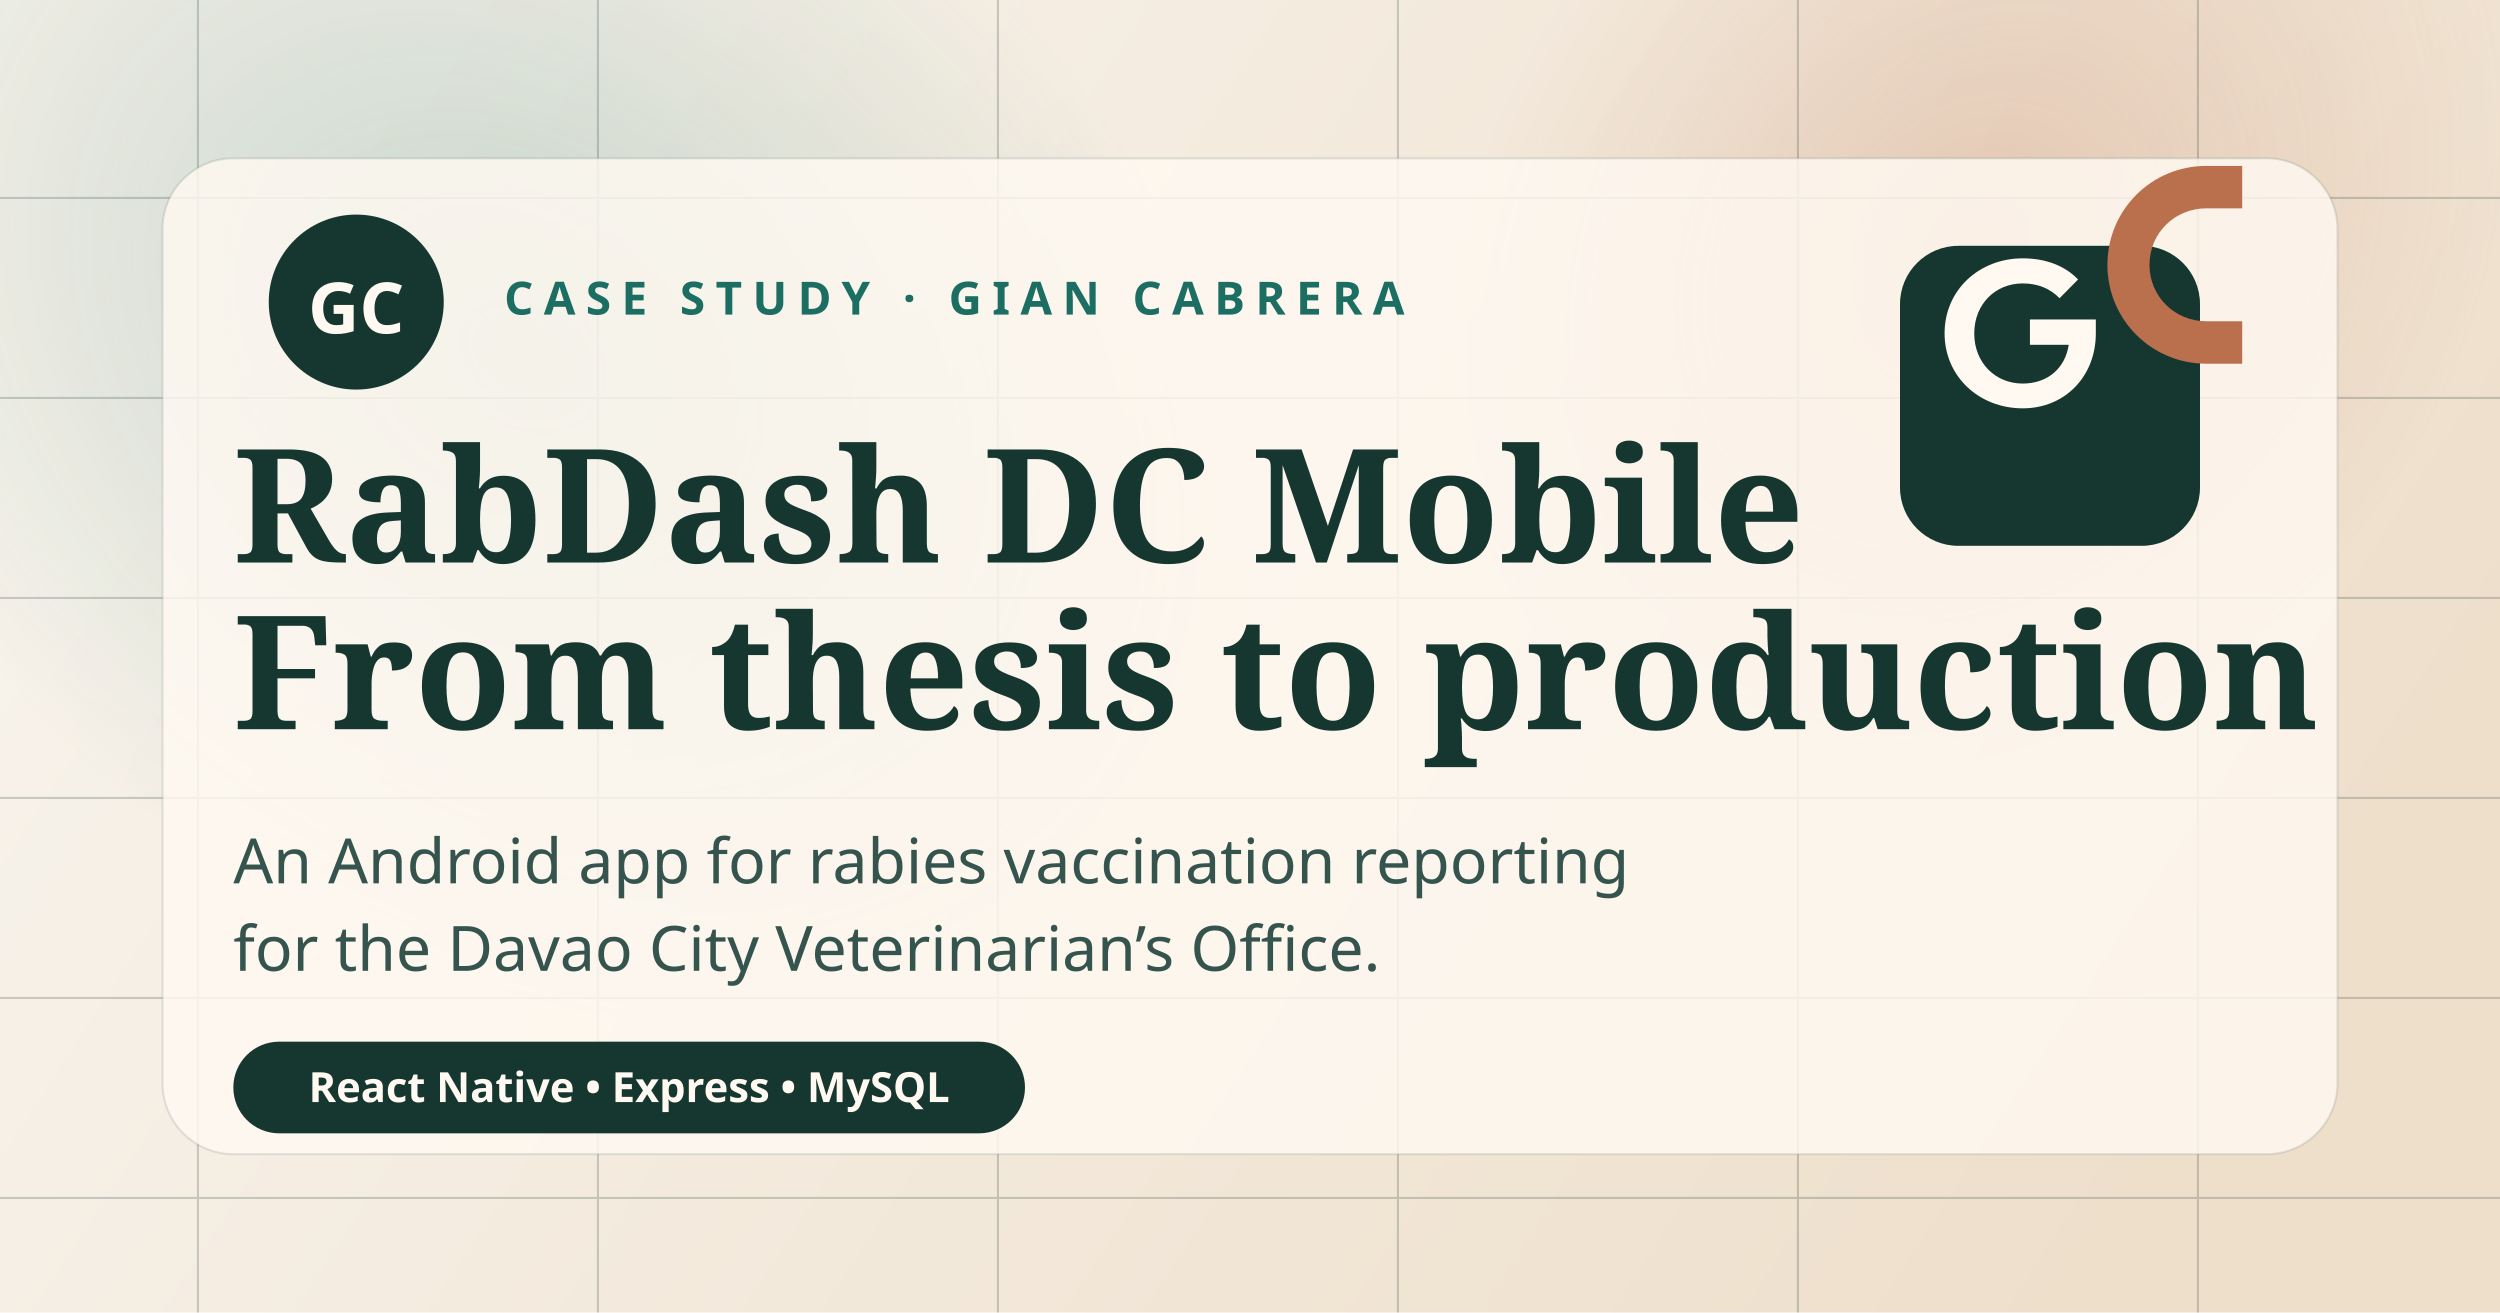
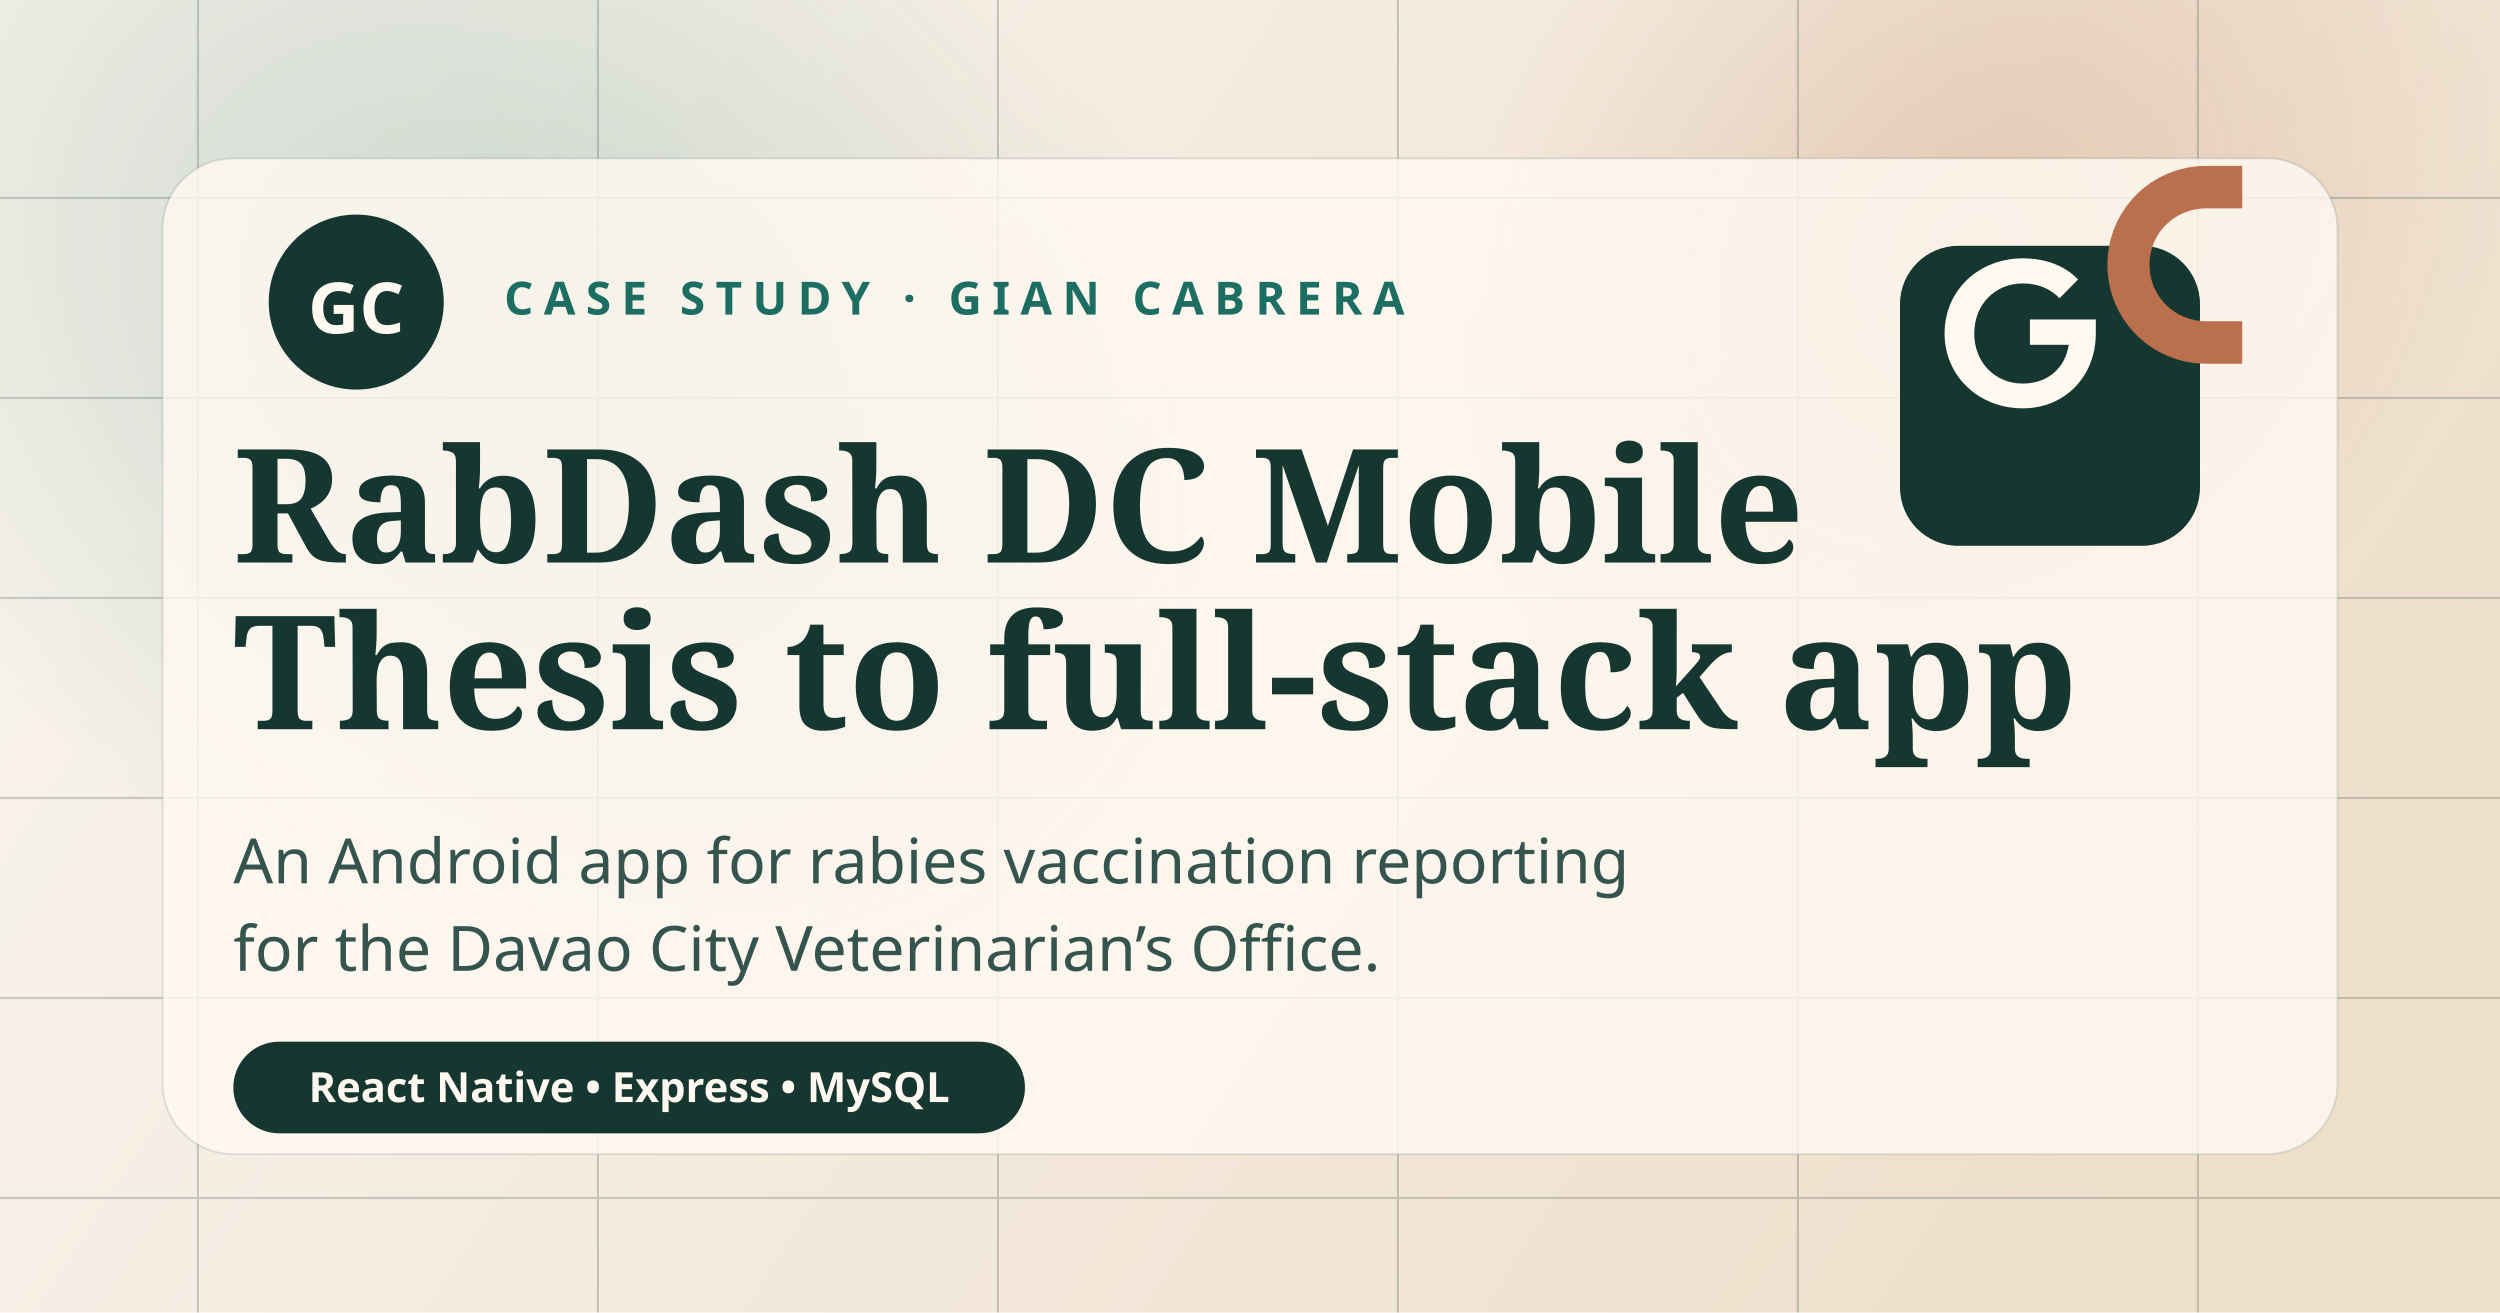
<svg xmlns="http://www.w3.org/2000/svg" viewBox="0 0 1200 630" role="img" aria-labelledby="og-title og-desc">
  <defs>
    <linearGradient id="bg" x1="180" x2="1020" y1="40" y2="590" gradientUnits="userSpaceOnUse">
      <stop stop-color="#F7F2EA" />
      <stop offset="1" stop-color="#EEDFCB" />
    </linearGradient>
    <radialGradient id="glowA" cx="0" cy="0" r="1" gradientTransform="translate(250 170) rotate(36.13) scale(385 284)" gradientUnits="userSpaceOnUse">
      <stop stop-color="#1B6E61" stop-opacity=".22" />
      <stop offset="1" stop-color="#1B6E61" stop-opacity="0" />
    </radialGradient>
    <radialGradient id="glowB" cx="0" cy="0" r="1" gradientTransform="translate(948 118) rotate(130.179) scale(284 231)" gradientUnits="userSpaceOnUse">
      <stop stop-color="#BA6F4D" stop-opacity=".25" />
      <stop offset="1" stop-color="#BA6F4D" stop-opacity="0" />
    </radialGradient>
  </defs>
  <rect width="1200" height="630" fill="url(#bg)" />
  <rect width="1200" height="630" fill="url(#glowA)" />
  <rect width="1200" height="630" fill="url(#glowB)" />
  <g opacity=".22">
    <path d="M0 95H1200" stroke="#163730" />
    <path d="M0 191H1200" stroke="#163730" />
    <path d="M0 287H1200" stroke="#163730" />
    <path d="M0 383H1200" stroke="#163730" />
    <path d="M0 479H1200" stroke="#163730" />
    <path d="M0 575H1200" stroke="#163730" />
    <path d="M95 0V630" stroke="#163730" />
    <path d="M287 0V630" stroke="#163730" />
    <path d="M479 0V630" stroke="#163730" />
    <path d="M671 0V630" stroke="#163730" />
    <path d="M863 0V630" stroke="#163730" />
    <path d="M1055 0V630" stroke="#163730" />
  </g>
  <rect x="78" y="76" width="1044" height="478" rx="34" fill="#FFF9F1" fill-opacity=".82" stroke="#163730" stroke-opacity=".12" />
  <circle cx="171" cy="145" r="42" fill="#163730" />
  <text x="171" y="160" text-anchor="middle" fill="#FFF9F1" font-size="34" font-family="Avenir Next, Segoe UI, sans-serif" font-weight="600">GC</text>
  <text x="242" y="151" fill="#1B6E61" font-size="22" font-family="Avenir Next, Segoe UI, sans-serif" font-weight="600" letter-spacing="5">CASE STUDY · GIAN CABRERA</text>
  <text x="112" y="270" fill="#163730" font-size="76" font-family="Iowan Old Style, Georgia, serif" font-weight="600">
    RabDash DC Mobile
  </text>
  <text x="112" y="350" fill="#163730" font-size="76" font-family="Iowan Old Style, Georgia, serif" font-weight="600">
-     From thesis to production
+     Thesis to full-stack app
  </text>
  <text x="112" y="424" fill="#35544E" font-size="30" font-family="Avenir Next, Segoe UI, sans-serif">
    An Android app for rabies vaccination reporting
  </text>
  <text x="112" y="466" fill="#35544E" font-size="30" font-family="Avenir Next, Segoe UI, sans-serif">
    for the Davao City Veterinarian’s Office.
  </text>
  <rect x="112" y="500" width="380" height="44" rx="22" fill="#163730" />
  <text x="302" y="529" text-anchor="middle" fill="#FFF9F1" font-size="20" font-family="Avenir Next, Segoe UI, sans-serif" font-weight="600">React Native • Express • MySQL</text>
  <rect x="912" y="118" width="144" height="144" rx="28" fill="#163730" />
  <path d="M1006 160c0 20.65-14.79 36-35.1 36-20.88 0-37.5-15.18-37.5-36s16.62-36 37.5-36c10.91 0 20.2 3.48 26.57 10.15l-8.88 9c-4.61-4.71-10.46-7.11-17.69-7.11-13.16 0-23.26 9.96-23.26 24.03 0 14.04 10.1 24.04 23.26 24.04 12.03 0 20.42-7.42 22.09-18.6h-18.62v-12.18H1006V160Z" fill="#FFF9F1" />
  <path d="M1059 100c-15.02 0-27.25 11.81-27.25 27.11s12.23 27.1 27.25 27.1h17.26v20.37H1059c-26.23 0-47.44-21.08-47.44-47.47 0-26.39 21.21-47.47 47.44-47.47h17.26V100H1059Z" fill="#BA6F4D" />
</svg>
